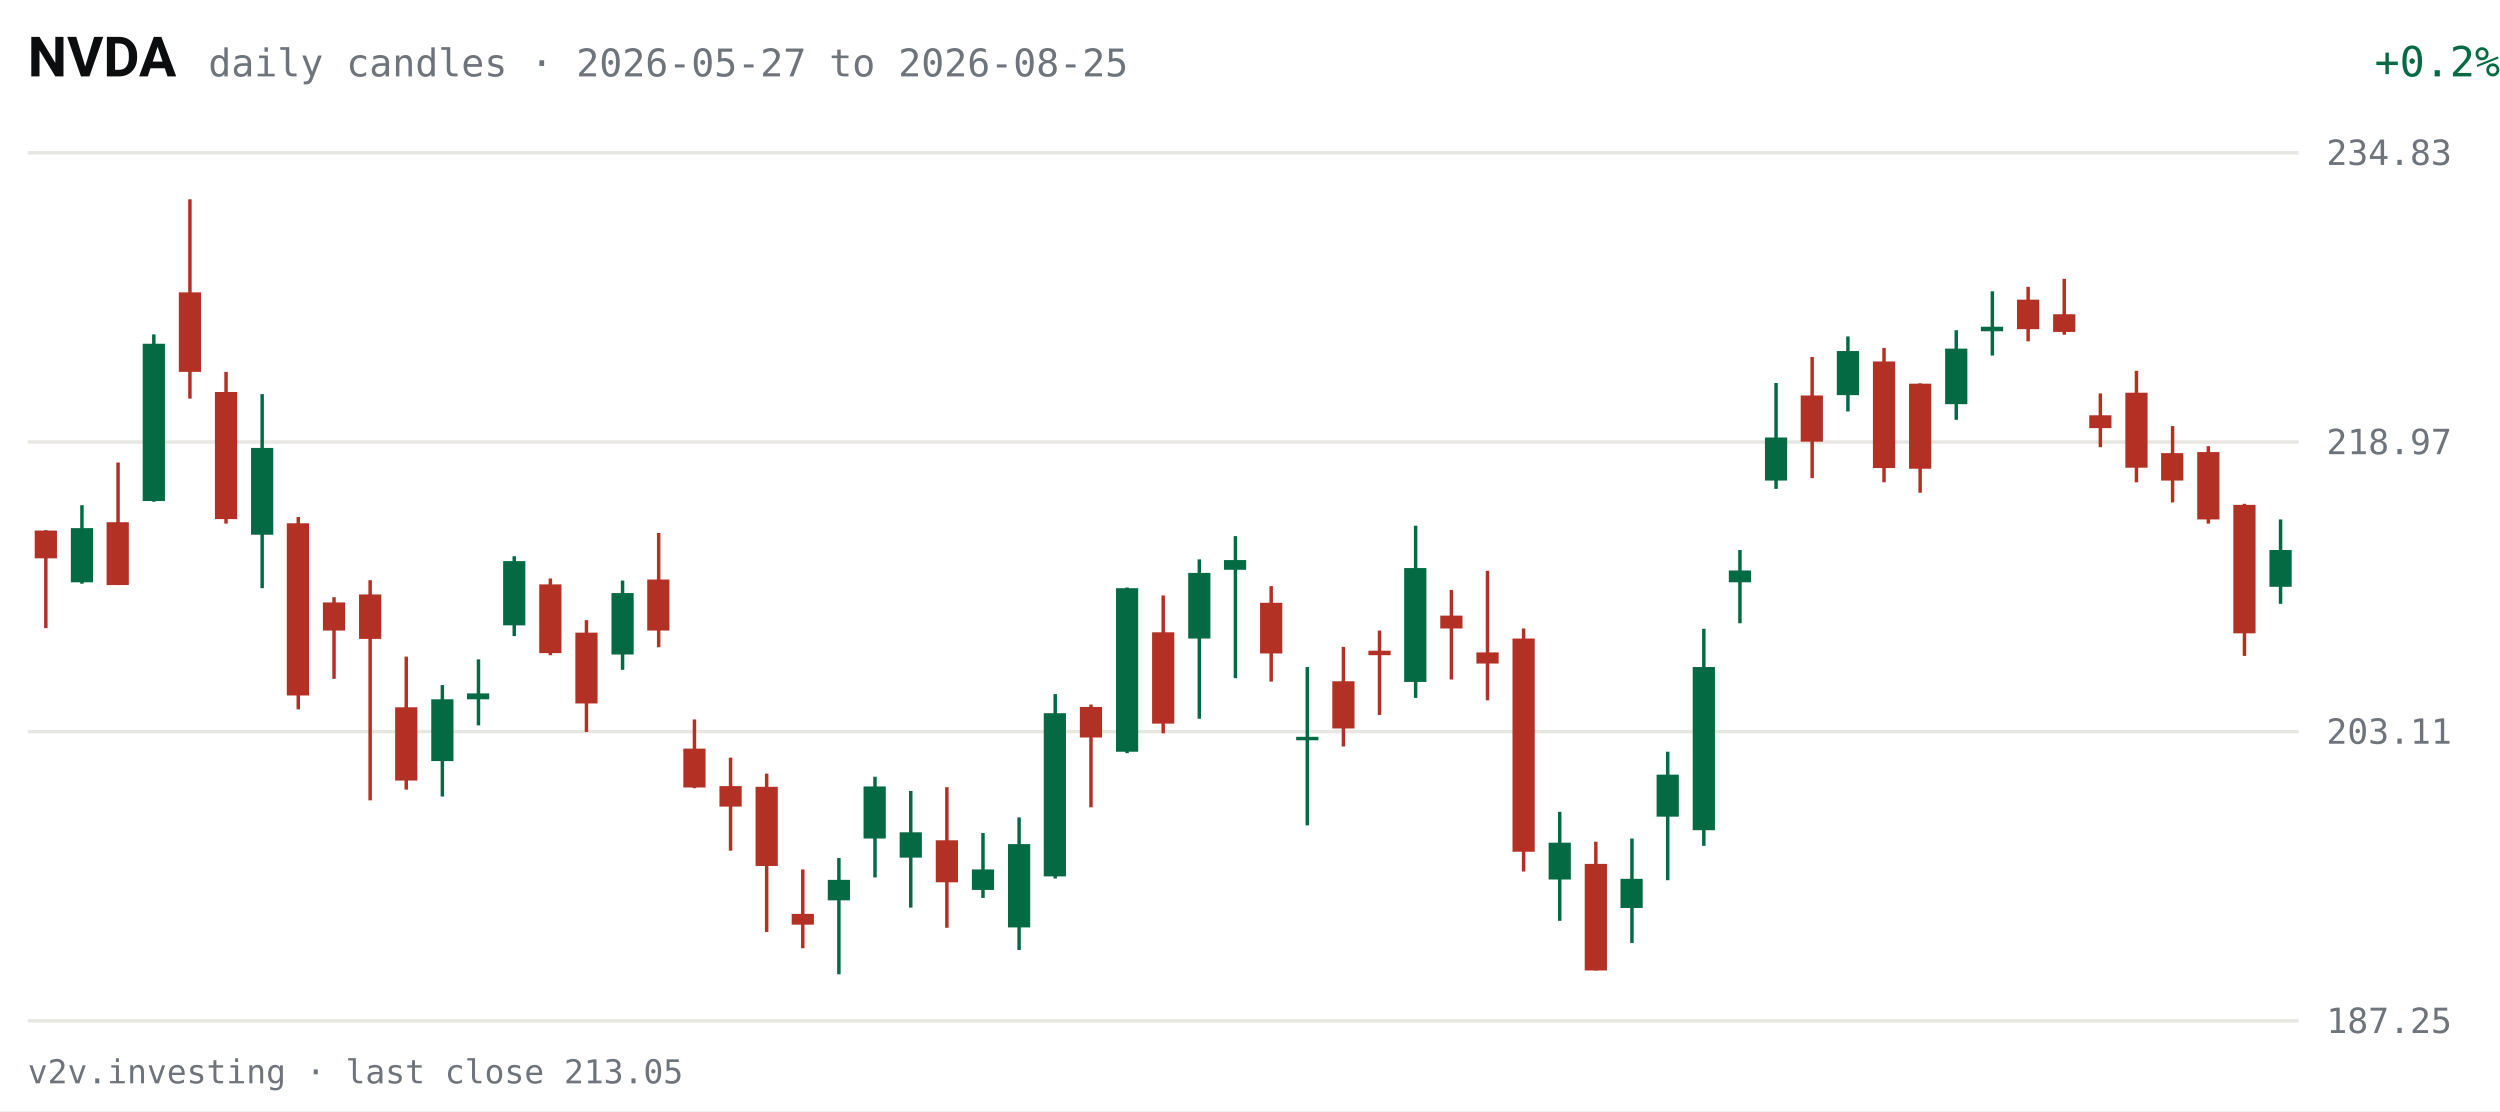
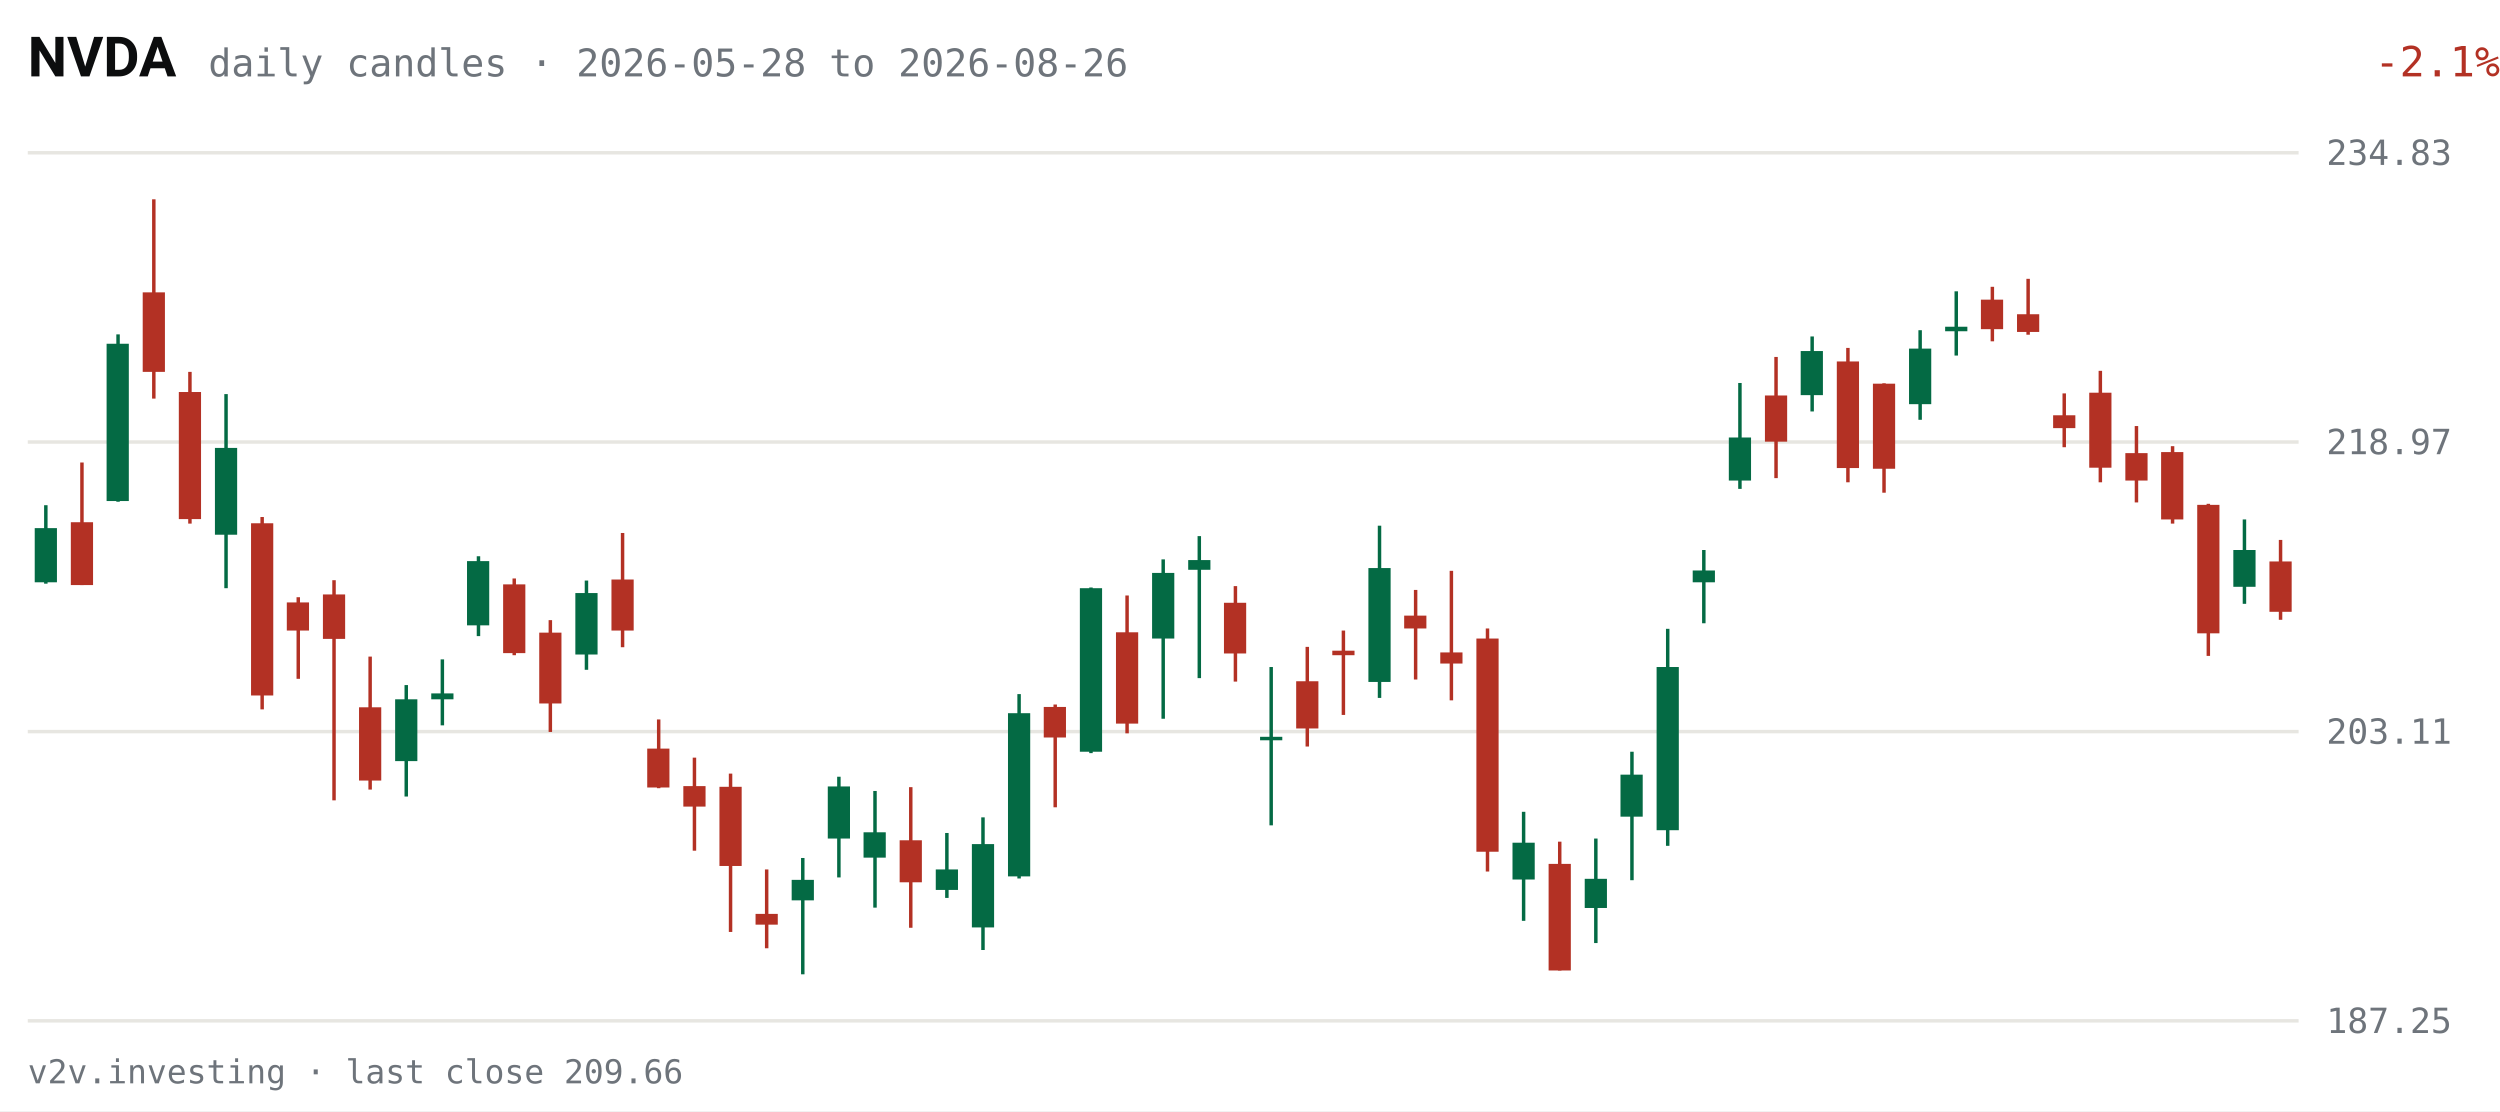
<svg xmlns="http://www.w3.org/2000/svg" viewBox="0 0 720 320" width="720" height="320" role="img" aria-label="NVDA daily candles, last 63 sessions">
  <rect width="720" height="320" fill="#FFFFFF" />
  <text x="8" y="22" fill="#0C0D0E" font-size="16" font-weight="600" font-family="system-ui,-apple-system,Segoe UI,Roboto,sans-serif">NVDA</text>
-   <text x="60" y="22" fill="#6E747B" font-size="11" font-family="ui-monospace,SFMono-Regular,Menlo,Consolas,monospace">daily candles · 2026-05-27 to 2026-08-25</text>
-   <text x="670" y="22" fill="#046A44" font-size="12" text-anchor="end" font-family="ui-monospace,SFMono-Regular,Menlo,Consolas,monospace" transform="translate(50,0)">+0.2%</text>
+   <text x="60" y="22" fill="#6E747B" font-size="11" font-family="ui-monospace,SFMono-Regular,Menlo,Consolas,monospace">daily candles · 2026-05-28 to 2026-08-26</text>
+   <text x="670" y="22" fill="#B33124" font-size="12" text-anchor="end" font-family="ui-monospace,SFMono-Regular,Menlo,Consolas,monospace" transform="translate(50,0)">-2.1%</text>
  <g font-family="ui-monospace,SFMono-Regular,Menlo,Consolas,monospace">
    <line x1="8" y1="294.0" x2="662" y2="294.0" stroke="#E7E6E1" stroke-width="1" />
    <text x="670" y="297.5" fill="#6E747B" font-size="10">187.25</text>
    <line x1="8" y1="210.7" x2="662" y2="210.7" stroke="#E7E6E1" stroke-width="1" />
    <text x="670" y="214.2" fill="#6E747B" font-size="10">203.11</text>
    <line x1="8" y1="127.3" x2="662" y2="127.3" stroke="#E7E6E1" stroke-width="1" />
    <text x="670" y="130.8" fill="#6E747B" font-size="10">218.97</text>
    <line x1="8" y1="44.0" x2="662" y2="44.0" stroke="#E7E6E1" stroke-width="1" />
    <text x="670" y="47.5" fill="#6E747B" font-size="10">234.83</text>
-     <line x1="13.2" y1="152.7" x2="13.2" y2="180.9" stroke="#B33124" stroke-width="1" />
-     <rect x="10.0" y="152.8" width="6.4" height="8.0" fill="#B33124" />
-     <line x1="23.6" y1="145.5" x2="23.6" y2="168.1" stroke="#046A44" stroke-width="1" />
-     <rect x="20.4" y="152.1" width="6.4" height="15.6" fill="#046A44" />
-     <line x1="34.0" y1="133.2" x2="34.0" y2="168.5" stroke="#B33124" stroke-width="1" />
-     <rect x="30.7" y="150.4" width="6.4" height="18.1" fill="#B33124" />
-     <line x1="44.3" y1="96.3" x2="44.3" y2="144.5" stroke="#046A44" stroke-width="1" />
-     <rect x="41.1" y="99.0" width="6.4" height="45.3" fill="#046A44" />
-     <line x1="54.7" y1="57.4" x2="54.7" y2="114.8" stroke="#B33124" stroke-width="1" />
-     <rect x="51.5" y="84.2" width="6.4" height="22.9" fill="#B33124" />
-     <line x1="65.1" y1="107.1" x2="65.1" y2="150.8" stroke="#B33124" stroke-width="1" />
-     <rect x="61.9" y="112.9" width="6.4" height="36.6" fill="#B33124" />
-     <line x1="75.5" y1="113.5" x2="75.5" y2="169.4" stroke="#046A44" stroke-width="1" />
-     <rect x="72.3" y="129.0" width="6.4" height="25.0" fill="#046A44" />
-     <line x1="85.9" y1="148.9" x2="85.9" y2="204.3" stroke="#B33124" stroke-width="1" />
-     <rect x="82.6" y="150.7" width="6.4" height="49.6" fill="#B33124" />
-     <line x1="96.2" y1="172.0" x2="96.2" y2="195.5" stroke="#B33124" stroke-width="1" />
-     <rect x="93.0" y="173.5" width="6.4" height="8.1" fill="#B33124" />
-     <line x1="106.6" y1="167.1" x2="106.6" y2="230.5" stroke="#B33124" stroke-width="1" />
-     <rect x="103.4" y="171.2" width="6.4" height="12.8" fill="#B33124" />
-     <line x1="117.0" y1="189.1" x2="117.0" y2="227.4" stroke="#B33124" stroke-width="1" />
-     <rect x="113.8" y="203.7" width="6.4" height="21.1" fill="#B33124" />
-     <line x1="127.4" y1="197.3" x2="127.4" y2="229.4" stroke="#046A44" stroke-width="1" />
-     <rect x="124.2" y="201.4" width="6.4" height="17.8" fill="#046A44" />
-     <line x1="137.8" y1="189.9" x2="137.8" y2="208.9" stroke="#046A44" stroke-width="1" />
-     <rect x="134.5" y="199.7" width="6.4" height="1.7" fill="#046A44" />
-     <line x1="148.1" y1="160.2" x2="148.1" y2="183.2" stroke="#046A44" stroke-width="1" />
-     <rect x="144.9" y="161.6" width="6.4" height="18.5" fill="#046A44" />
-     <line x1="158.5" y1="166.6" x2="158.5" y2="188.7" stroke="#B33124" stroke-width="1" />
-     <rect x="155.3" y="168.3" width="6.4" height="19.8" fill="#B33124" />
-     <line x1="168.9" y1="178.6" x2="168.9" y2="210.8" stroke="#B33124" stroke-width="1" />
-     <rect x="165.7" y="182.2" width="6.4" height="20.4" fill="#B33124" />
-     <line x1="179.3" y1="167.2" x2="179.3" y2="192.9" stroke="#046A44" stroke-width="1" />
-     <rect x="176.1" y="170.8" width="6.4" height="17.7" fill="#046A44" />
-     <line x1="189.7" y1="153.5" x2="189.7" y2="186.4" stroke="#B33124" stroke-width="1" />
-     <rect x="186.4" y="166.9" width="6.4" height="14.7" fill="#B33124" />
-     <line x1="200.0" y1="207.2" x2="200.0" y2="227.0" stroke="#B33124" stroke-width="1" />
-     <rect x="196.8" y="215.6" width="6.4" height="11.2" fill="#B33124" />
-     <line x1="210.4" y1="218.2" x2="210.4" y2="245.0" stroke="#B33124" stroke-width="1" />
-     <rect x="207.2" y="226.4" width="6.4" height="5.9" fill="#B33124" />
-     <line x1="220.8" y1="222.8" x2="220.8" y2="268.4" stroke="#B33124" stroke-width="1" />
-     <rect x="217.6" y="226.6" width="6.4" height="22.8" fill="#B33124" />
-     <line x1="231.2" y1="250.4" x2="231.2" y2="273.1" stroke="#B33124" stroke-width="1" />
-     <rect x="228.0" y="263.2" width="6.4" height="3.1" fill="#B33124" />
-     <line x1="241.6" y1="247.1" x2="241.6" y2="280.6" stroke="#046A44" stroke-width="1" />
-     <rect x="238.4" y="253.4" width="6.4" height="5.9" fill="#046A44" />
-     <line x1="252.0" y1="223.7" x2="252.0" y2="252.7" stroke="#046A44" stroke-width="1" />
-     <rect x="248.7" y="226.5" width="6.4" height="15.0" fill="#046A44" />
-     <line x1="262.3" y1="227.8" x2="262.3" y2="261.4" stroke="#046A44" stroke-width="1" />
-     <rect x="259.1" y="239.7" width="6.4" height="7.3" fill="#046A44" />
-     <line x1="272.7" y1="226.7" x2="272.7" y2="267.2" stroke="#B33124" stroke-width="1" />
-     <rect x="269.5" y="242.0" width="6.4" height="12.1" fill="#B33124" />
-     <line x1="283.1" y1="239.9" x2="283.1" y2="258.6" stroke="#046A44" stroke-width="1" />
-     <rect x="279.9" y="250.4" width="6.4" height="5.9" fill="#046A44" />
-     <line x1="293.5" y1="235.4" x2="293.5" y2="273.6" stroke="#046A44" stroke-width="1" />
-     <rect x="290.3" y="243.1" width="6.4" height="24.0" fill="#046A44" />
-     <line x1="303.9" y1="199.9" x2="303.9" y2="253.0" stroke="#046A44" stroke-width="1" />
-     <rect x="300.6" y="205.4" width="6.4" height="47.0" fill="#046A44" />
-     <line x1="314.2" y1="202.9" x2="314.2" y2="232.5" stroke="#B33124" stroke-width="1" />
-     <rect x="311.0" y="203.6" width="6.4" height="8.8" fill="#B33124" />
-     <line x1="324.6" y1="169.2" x2="324.6" y2="216.9" stroke="#046A44" stroke-width="1" />
-     <rect x="321.4" y="169.4" width="6.4" height="47.1" fill="#046A44" />
-     <line x1="335.0" y1="171.5" x2="335.0" y2="211.2" stroke="#B33124" stroke-width="1" />
-     <rect x="331.8" y="182.1" width="6.4" height="26.3" fill="#B33124" />
-     <line x1="345.4" y1="161.1" x2="345.4" y2="207.0" stroke="#046A44" stroke-width="1" />
-     <rect x="342.2" y="165.0" width="6.4" height="18.9" fill="#046A44" />
-     <line x1="355.8" y1="154.4" x2="355.8" y2="195.3" stroke="#046A44" stroke-width="1" />
-     <rect x="352.5" y="161.3" width="6.4" height="2.8" fill="#046A44" />
-     <line x1="366.1" y1="168.8" x2="366.1" y2="196.3" stroke="#B33124" stroke-width="1" />
-     <rect x="362.9" y="173.6" width="6.4" height="14.6" fill="#B33124" />
-     <line x1="376.5" y1="192.1" x2="376.5" y2="237.7" stroke="#046A44" stroke-width="1" />
-     <rect x="373.3" y="212.2" width="6.4" height="1.0" fill="#046A44" />
-     <line x1="386.9" y1="186.3" x2="386.9" y2="215.0" stroke="#B33124" stroke-width="1" />
-     <rect x="383.7" y="196.2" width="6.4" height="13.6" fill="#B33124" />
-     <line x1="397.3" y1="181.6" x2="397.3" y2="205.9" stroke="#B33124" stroke-width="1" />
-     <rect x="394.1" y="187.4" width="6.4" height="1.3" fill="#B33124" />
-     <line x1="407.7" y1="151.4" x2="407.7" y2="201.0" stroke="#046A44" stroke-width="1" />
-     <rect x="404.4" y="163.6" width="6.4" height="32.8" fill="#046A44" />
-     <line x1="418.0" y1="169.9" x2="418.0" y2="195.7" stroke="#B33124" stroke-width="1" />
-     <rect x="414.8" y="177.3" width="6.4" height="3.7" fill="#B33124" />
-     <line x1="428.4" y1="164.4" x2="428.4" y2="201.7" stroke="#B33124" stroke-width="1" />
-     <rect x="425.2" y="187.9" width="6.4" height="3.2" fill="#B33124" />
-     <line x1="438.8" y1="181.0" x2="438.8" y2="251.0" stroke="#B33124" stroke-width="1" />
-     <rect x="435.6" y="183.9" width="6.4" height="61.4" fill="#B33124" />
-     <line x1="449.2" y1="233.8" x2="449.2" y2="265.2" stroke="#046A44" stroke-width="1" />
-     <rect x="446.0" y="242.7" width="6.4" height="10.6" fill="#046A44" />
-     <line x1="459.6" y1="242.4" x2="459.6" y2="279.5" stroke="#B33124" stroke-width="1" />
-     <rect x="456.4" y="248.8" width="6.4" height="30.7" fill="#B33124" />
-     <line x1="470.0" y1="241.5" x2="470.0" y2="271.6" stroke="#046A44" stroke-width="1" />
-     <rect x="466.7" y="253.1" width="6.4" height="8.4" fill="#046A44" />
-     <line x1="480.3" y1="216.5" x2="480.3" y2="253.5" stroke="#046A44" stroke-width="1" />
-     <rect x="477.1" y="223.1" width="6.4" height="12.1" fill="#046A44" />
-     <line x1="490.7" y1="181.1" x2="490.7" y2="243.6" stroke="#046A44" stroke-width="1" />
-     <rect x="487.5" y="192.1" width="6.4" height="47.0" fill="#046A44" />
-     <line x1="501.1" y1="158.4" x2="501.1" y2="179.5" stroke="#046A44" stroke-width="1" />
-     <rect x="497.9" y="164.3" width="6.4" height="3.4" fill="#046A44" />
-     <line x1="511.5" y1="110.3" x2="511.5" y2="140.8" stroke="#046A44" stroke-width="1" />
-     <rect x="508.3" y="126.0" width="6.4" height="12.4" fill="#046A44" />
-     <line x1="521.9" y1="102.8" x2="521.9" y2="137.7" stroke="#B33124" stroke-width="1" />
-     <rect x="518.6" y="113.9" width="6.4" height="13.3" fill="#B33124" />
-     <line x1="532.2" y1="96.9" x2="532.2" y2="118.5" stroke="#046A44" stroke-width="1" />
-     <rect x="529.0" y="101.1" width="6.4" height="12.7" fill="#046A44" />
-     <line x1="542.6" y1="100.2" x2="542.6" y2="138.9" stroke="#B33124" stroke-width="1" />
-     <rect x="539.4" y="104.1" width="6.4" height="30.7" fill="#B33124" />
-     <line x1="553.0" y1="110.4" x2="553.0" y2="141.9" stroke="#B33124" stroke-width="1" />
-     <rect x="549.8" y="110.5" width="6.4" height="24.5" fill="#B33124" />
-     <line x1="563.4" y1="95.1" x2="563.4" y2="120.9" stroke="#046A44" stroke-width="1" />
-     <rect x="560.2" y="100.4" width="6.4" height="16.0" fill="#046A44" />
-     <line x1="573.8" y1="83.9" x2="573.8" y2="102.4" stroke="#046A44" stroke-width="1" />
-     <rect x="570.5" y="94.1" width="6.4" height="1.3" fill="#046A44" />
-     <line x1="584.1" y1="82.6" x2="584.1" y2="98.3" stroke="#B33124" stroke-width="1" />
-     <rect x="580.9" y="86.3" width="6.4" height="8.5" fill="#B33124" />
-     <line x1="594.5" y1="80.3" x2="594.5" y2="96.4" stroke="#B33124" stroke-width="1" />
-     <rect x="591.3" y="90.5" width="6.4" height="5.1" fill="#B33124" />
-     <line x1="604.9" y1="113.3" x2="604.9" y2="128.8" stroke="#B33124" stroke-width="1" />
-     <rect x="601.7" y="119.6" width="6.4" height="3.7" fill="#B33124" />
-     <line x1="615.3" y1="106.8" x2="615.3" y2="138.9" stroke="#B33124" stroke-width="1" />
-     <rect x="612.1" y="113.1" width="6.4" height="21.6" fill="#B33124" />
-     <line x1="625.7" y1="122.7" x2="625.7" y2="144.7" stroke="#B33124" stroke-width="1" />
-     <rect x="622.4" y="130.5" width="6.4" height="7.9" fill="#B33124" />
-     <line x1="636.0" y1="128.5" x2="636.0" y2="150.8" stroke="#B33124" stroke-width="1" />
-     <rect x="632.8" y="130.2" width="6.4" height="19.4" fill="#B33124" />
-     <line x1="646.4" y1="145.1" x2="646.4" y2="188.9" stroke="#B33124" stroke-width="1" />
-     <rect x="643.2" y="145.4" width="6.4" height="37.0" fill="#B33124" />
-     <line x1="656.8" y1="149.6" x2="656.8" y2="173.9" stroke="#046A44" stroke-width="1" />
-     <rect x="653.6" y="158.4" width="6.4" height="10.6" fill="#046A44" />
+     <line x1="13.2" y1="145.5" x2="13.2" y2="168.1" stroke="#046A44" stroke-width="1" />
+     <rect x="10.0" y="152.1" width="6.4" height="15.6" fill="#046A44" />
+     <line x1="23.6" y1="133.2" x2="23.6" y2="168.5" stroke="#B33124" stroke-width="1" />
+     <rect x="20.4" y="150.4" width="6.4" height="18.1" fill="#B33124" />
+     <line x1="34.0" y1="96.3" x2="34.0" y2="144.5" stroke="#046A44" stroke-width="1" />
+     <rect x="30.7" y="99.0" width="6.4" height="45.3" fill="#046A44" />
+     <line x1="44.3" y1="57.4" x2="44.3" y2="114.8" stroke="#B33124" stroke-width="1" />
+     <rect x="41.1" y="84.2" width="6.4" height="22.9" fill="#B33124" />
+     <line x1="54.7" y1="107.1" x2="54.7" y2="150.8" stroke="#B33124" stroke-width="1" />
+     <rect x="51.5" y="112.9" width="6.4" height="36.6" fill="#B33124" />
+     <line x1="65.1" y1="113.5" x2="65.1" y2="169.4" stroke="#046A44" stroke-width="1" />
+     <rect x="61.9" y="129.0" width="6.4" height="25.0" fill="#046A44" />
+     <line x1="75.5" y1="148.9" x2="75.5" y2="204.3" stroke="#B33124" stroke-width="1" />
+     <rect x="72.3" y="150.7" width="6.4" height="49.6" fill="#B33124" />
+     <line x1="85.9" y1="172.0" x2="85.9" y2="195.5" stroke="#B33124" stroke-width="1" />
+     <rect x="82.6" y="173.5" width="6.4" height="8.1" fill="#B33124" />
+     <line x1="96.2" y1="167.1" x2="96.2" y2="230.5" stroke="#B33124" stroke-width="1" />
+     <rect x="93.0" y="171.2" width="6.4" height="12.8" fill="#B33124" />
+     <line x1="106.6" y1="189.1" x2="106.6" y2="227.4" stroke="#B33124" stroke-width="1" />
+     <rect x="103.4" y="203.7" width="6.4" height="21.1" fill="#B33124" />
+     <line x1="117.0" y1="197.3" x2="117.0" y2="229.4" stroke="#046A44" stroke-width="1" />
+     <rect x="113.8" y="201.4" width="6.4" height="17.8" fill="#046A44" />
+     <line x1="127.4" y1="189.9" x2="127.4" y2="208.9" stroke="#046A44" stroke-width="1" />
+     <rect x="124.2" y="199.7" width="6.4" height="1.7" fill="#046A44" />
+     <line x1="137.8" y1="160.2" x2="137.8" y2="183.2" stroke="#046A44" stroke-width="1" />
+     <rect x="134.5" y="161.6" width="6.4" height="18.5" fill="#046A44" />
+     <line x1="148.1" y1="166.6" x2="148.1" y2="188.7" stroke="#B33124" stroke-width="1" />
+     <rect x="144.9" y="168.3" width="6.4" height="19.8" fill="#B33124" />
+     <line x1="158.5" y1="178.6" x2="158.5" y2="210.8" stroke="#B33124" stroke-width="1" />
+     <rect x="155.3" y="182.2" width="6.4" height="20.4" fill="#B33124" />
+     <line x1="168.9" y1="167.2" x2="168.9" y2="192.9" stroke="#046A44" stroke-width="1" />
+     <rect x="165.7" y="170.8" width="6.4" height="17.7" fill="#046A44" />
+     <line x1="179.3" y1="153.5" x2="179.3" y2="186.4" stroke="#B33124" stroke-width="1" />
+     <rect x="176.1" y="166.9" width="6.4" height="14.7" fill="#B33124" />
+     <line x1="189.7" y1="207.2" x2="189.7" y2="227.0" stroke="#B33124" stroke-width="1" />
+     <rect x="186.4" y="215.6" width="6.4" height="11.2" fill="#B33124" />
+     <line x1="200.0" y1="218.2" x2="200.0" y2="245.0" stroke="#B33124" stroke-width="1" />
+     <rect x="196.8" y="226.4" width="6.4" height="5.9" fill="#B33124" />
+     <line x1="210.4" y1="222.8" x2="210.4" y2="268.4" stroke="#B33124" stroke-width="1" />
+     <rect x="207.2" y="226.6" width="6.4" height="22.8" fill="#B33124" />
+     <line x1="220.8" y1="250.4" x2="220.8" y2="273.1" stroke="#B33124" stroke-width="1" />
+     <rect x="217.6" y="263.2" width="6.4" height="3.1" fill="#B33124" />
+     <line x1="231.2" y1="247.1" x2="231.2" y2="280.6" stroke="#046A44" stroke-width="1" />
+     <rect x="228.0" y="253.4" width="6.4" height="5.9" fill="#046A44" />
+     <line x1="241.6" y1="223.7" x2="241.6" y2="252.7" stroke="#046A44" stroke-width="1" />
+     <rect x="238.4" y="226.5" width="6.4" height="15.0" fill="#046A44" />
+     <line x1="252.0" y1="227.8" x2="252.0" y2="261.4" stroke="#046A44" stroke-width="1" />
+     <rect x="248.7" y="239.7" width="6.4" height="7.3" fill="#046A44" />
+     <line x1="262.3" y1="226.7" x2="262.3" y2="267.2" stroke="#B33124" stroke-width="1" />
+     <rect x="259.1" y="242.0" width="6.4" height="12.1" fill="#B33124" />
+     <line x1="272.7" y1="239.9" x2="272.7" y2="258.6" stroke="#046A44" stroke-width="1" />
+     <rect x="269.5" y="250.4" width="6.4" height="5.9" fill="#046A44" />
+     <line x1="283.1" y1="235.4" x2="283.1" y2="273.6" stroke="#046A44" stroke-width="1" />
+     <rect x="279.9" y="243.1" width="6.4" height="24.0" fill="#046A44" />
+     <line x1="293.5" y1="199.9" x2="293.5" y2="253.0" stroke="#046A44" stroke-width="1" />
+     <rect x="290.3" y="205.4" width="6.4" height="47.0" fill="#046A44" />
+     <line x1="303.9" y1="202.9" x2="303.9" y2="232.5" stroke="#B33124" stroke-width="1" />
+     <rect x="300.6" y="203.6" width="6.4" height="8.8" fill="#B33124" />
+     <line x1="314.2" y1="169.2" x2="314.2" y2="216.9" stroke="#046A44" stroke-width="1" />
+     <rect x="311.0" y="169.4" width="6.4" height="47.1" fill="#046A44" />
+     <line x1="324.6" y1="171.5" x2="324.6" y2="211.2" stroke="#B33124" stroke-width="1" />
+     <rect x="321.4" y="182.1" width="6.4" height="26.3" fill="#B33124" />
+     <line x1="335.0" y1="161.1" x2="335.0" y2="207.0" stroke="#046A44" stroke-width="1" />
+     <rect x="331.8" y="165.0" width="6.4" height="18.9" fill="#046A44" />
+     <line x1="345.4" y1="154.4" x2="345.4" y2="195.3" stroke="#046A44" stroke-width="1" />
+     <rect x="342.2" y="161.3" width="6.4" height="2.8" fill="#046A44" />
+     <line x1="355.8" y1="168.8" x2="355.8" y2="196.3" stroke="#B33124" stroke-width="1" />
+     <rect x="352.5" y="173.6" width="6.4" height="14.6" fill="#B33124" />
+     <line x1="366.1" y1="192.1" x2="366.1" y2="237.7" stroke="#046A44" stroke-width="1" />
+     <rect x="362.9" y="212.2" width="6.4" height="1.0" fill="#046A44" />
+     <line x1="376.5" y1="186.3" x2="376.5" y2="215.0" stroke="#B33124" stroke-width="1" />
+     <rect x="373.3" y="196.2" width="6.4" height="13.6" fill="#B33124" />
+     <line x1="386.9" y1="181.6" x2="386.9" y2="205.9" stroke="#B33124" stroke-width="1" />
+     <rect x="383.7" y="187.4" width="6.4" height="1.3" fill="#B33124" />
+     <line x1="397.3" y1="151.4" x2="397.3" y2="201.0" stroke="#046A44" stroke-width="1" />
+     <rect x="394.1" y="163.6" width="6.4" height="32.8" fill="#046A44" />
+     <line x1="407.7" y1="169.9" x2="407.7" y2="195.7" stroke="#B33124" stroke-width="1" />
+     <rect x="404.4" y="177.3" width="6.4" height="3.7" fill="#B33124" />
+     <line x1="418.0" y1="164.4" x2="418.0" y2="201.7" stroke="#B33124" stroke-width="1" />
+     <rect x="414.8" y="187.9" width="6.4" height="3.2" fill="#B33124" />
+     <line x1="428.4" y1="181.0" x2="428.4" y2="251.0" stroke="#B33124" stroke-width="1" />
+     <rect x="425.2" y="183.9" width="6.4" height="61.4" fill="#B33124" />
+     <line x1="438.8" y1="233.8" x2="438.8" y2="265.2" stroke="#046A44" stroke-width="1" />
+     <rect x="435.6" y="242.7" width="6.4" height="10.6" fill="#046A44" />
+     <line x1="449.2" y1="242.4" x2="449.2" y2="279.5" stroke="#B33124" stroke-width="1" />
+     <rect x="446.0" y="248.8" width="6.4" height="30.7" fill="#B33124" />
+     <line x1="459.6" y1="241.5" x2="459.6" y2="271.6" stroke="#046A44" stroke-width="1" />
+     <rect x="456.4" y="253.1" width="6.4" height="8.4" fill="#046A44" />
+     <line x1="470.0" y1="216.5" x2="470.0" y2="253.5" stroke="#046A44" stroke-width="1" />
+     <rect x="466.7" y="223.1" width="6.4" height="12.1" fill="#046A44" />
+     <line x1="480.3" y1="181.1" x2="480.3" y2="243.6" stroke="#046A44" stroke-width="1" />
+     <rect x="477.1" y="192.1" width="6.4" height="47.0" fill="#046A44" />
+     <line x1="490.7" y1="158.4" x2="490.7" y2="179.5" stroke="#046A44" stroke-width="1" />
+     <rect x="487.5" y="164.3" width="6.4" height="3.4" fill="#046A44" />
+     <line x1="501.1" y1="110.3" x2="501.1" y2="140.8" stroke="#046A44" stroke-width="1" />
+     <rect x="497.9" y="126.0" width="6.4" height="12.4" fill="#046A44" />
+     <line x1="511.5" y1="102.8" x2="511.5" y2="137.7" stroke="#B33124" stroke-width="1" />
+     <rect x="508.3" y="113.9" width="6.4" height="13.3" fill="#B33124" />
+     <line x1="521.9" y1="96.9" x2="521.9" y2="118.5" stroke="#046A44" stroke-width="1" />
+     <rect x="518.6" y="101.1" width="6.4" height="12.7" fill="#046A44" />
+     <line x1="532.2" y1="100.2" x2="532.2" y2="138.9" stroke="#B33124" stroke-width="1" />
+     <rect x="529.0" y="104.1" width="6.4" height="30.7" fill="#B33124" />
+     <line x1="542.6" y1="110.4" x2="542.6" y2="141.9" stroke="#B33124" stroke-width="1" />
+     <rect x="539.4" y="110.5" width="6.4" height="24.5" fill="#B33124" />
+     <line x1="553.0" y1="95.1" x2="553.0" y2="120.9" stroke="#046A44" stroke-width="1" />
+     <rect x="549.8" y="100.4" width="6.4" height="16.0" fill="#046A44" />
+     <line x1="563.4" y1="83.9" x2="563.4" y2="102.4" stroke="#046A44" stroke-width="1" />
+     <rect x="560.2" y="94.1" width="6.4" height="1.3" fill="#046A44" />
+     <line x1="573.8" y1="82.6" x2="573.8" y2="98.3" stroke="#B33124" stroke-width="1" />
+     <rect x="570.5" y="86.3" width="6.4" height="8.5" fill="#B33124" />
+     <line x1="584.1" y1="80.3" x2="584.1" y2="96.4" stroke="#B33124" stroke-width="1" />
+     <rect x="580.9" y="90.5" width="6.4" height="5.1" fill="#B33124" />
+     <line x1="594.5" y1="113.3" x2="594.5" y2="128.8" stroke="#B33124" stroke-width="1" />
+     <rect x="591.3" y="119.6" width="6.4" height="3.7" fill="#B33124" />
+     <line x1="604.9" y1="106.8" x2="604.9" y2="138.9" stroke="#B33124" stroke-width="1" />
+     <rect x="601.7" y="113.1" width="6.4" height="21.6" fill="#B33124" />
+     <line x1="615.3" y1="122.7" x2="615.3" y2="144.7" stroke="#B33124" stroke-width="1" />
+     <rect x="612.1" y="130.5" width="6.4" height="7.9" fill="#B33124" />
+     <line x1="625.7" y1="128.5" x2="625.7" y2="150.8" stroke="#B33124" stroke-width="1" />
+     <rect x="622.4" y="130.2" width="6.4" height="19.4" fill="#B33124" />
+     <line x1="636.0" y1="145.1" x2="636.0" y2="188.9" stroke="#B33124" stroke-width="1" />
+     <rect x="632.8" y="145.4" width="6.4" height="37.0" fill="#B33124" />
+     <line x1="646.4" y1="149.6" x2="646.4" y2="173.9" stroke="#046A44" stroke-width="1" />
+     <rect x="643.2" y="158.4" width="6.4" height="10.6" fill="#046A44" />
+     <line x1="656.8" y1="155.5" x2="656.8" y2="178.5" stroke="#B33124" stroke-width="1" />
+     <rect x="653.6" y="161.7" width="6.4" height="14.5" fill="#B33124" />
  </g>
-   <text x="8" y="312" fill="#6E747B" font-size="9.5" font-family="ui-monospace,SFMono-Regular,Menlo,Consolas,monospace">v2v.investing · last close 213.05</text>
+   <text x="8" y="312" fill="#6E747B" font-size="9.5" font-family="ui-monospace,SFMono-Regular,Menlo,Consolas,monospace">v2v.investing · last close 209.66</text>
</svg>
